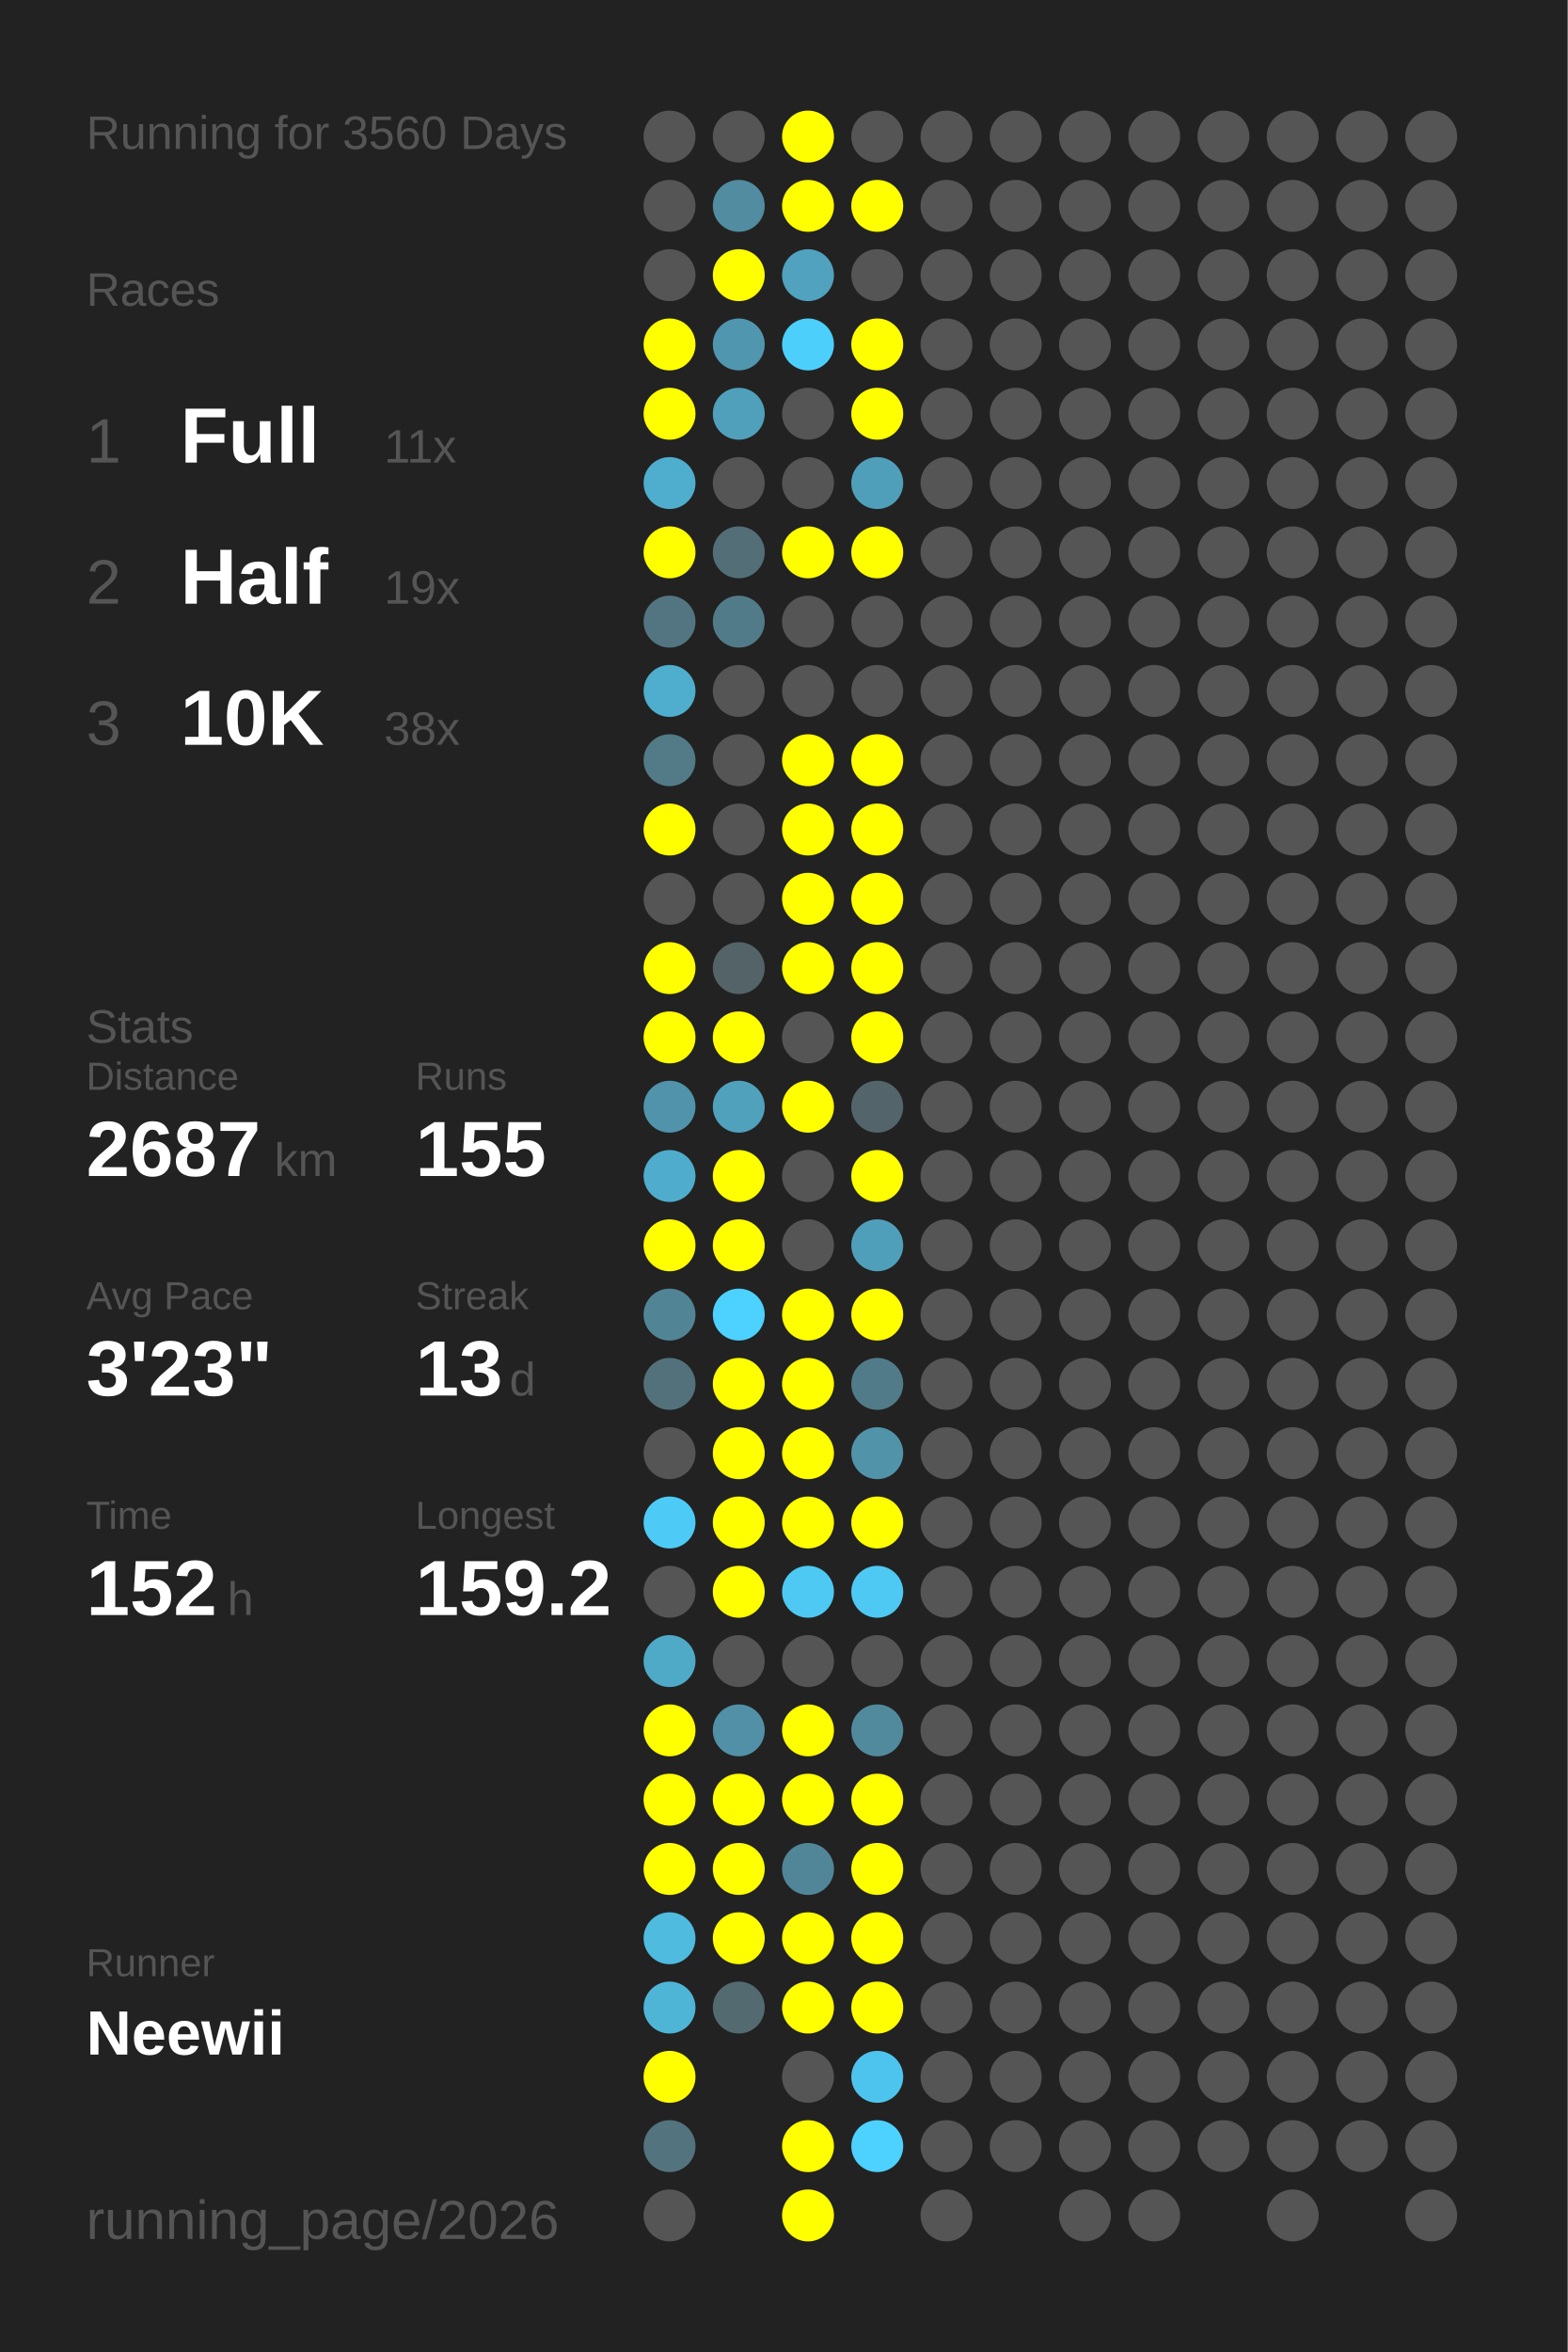
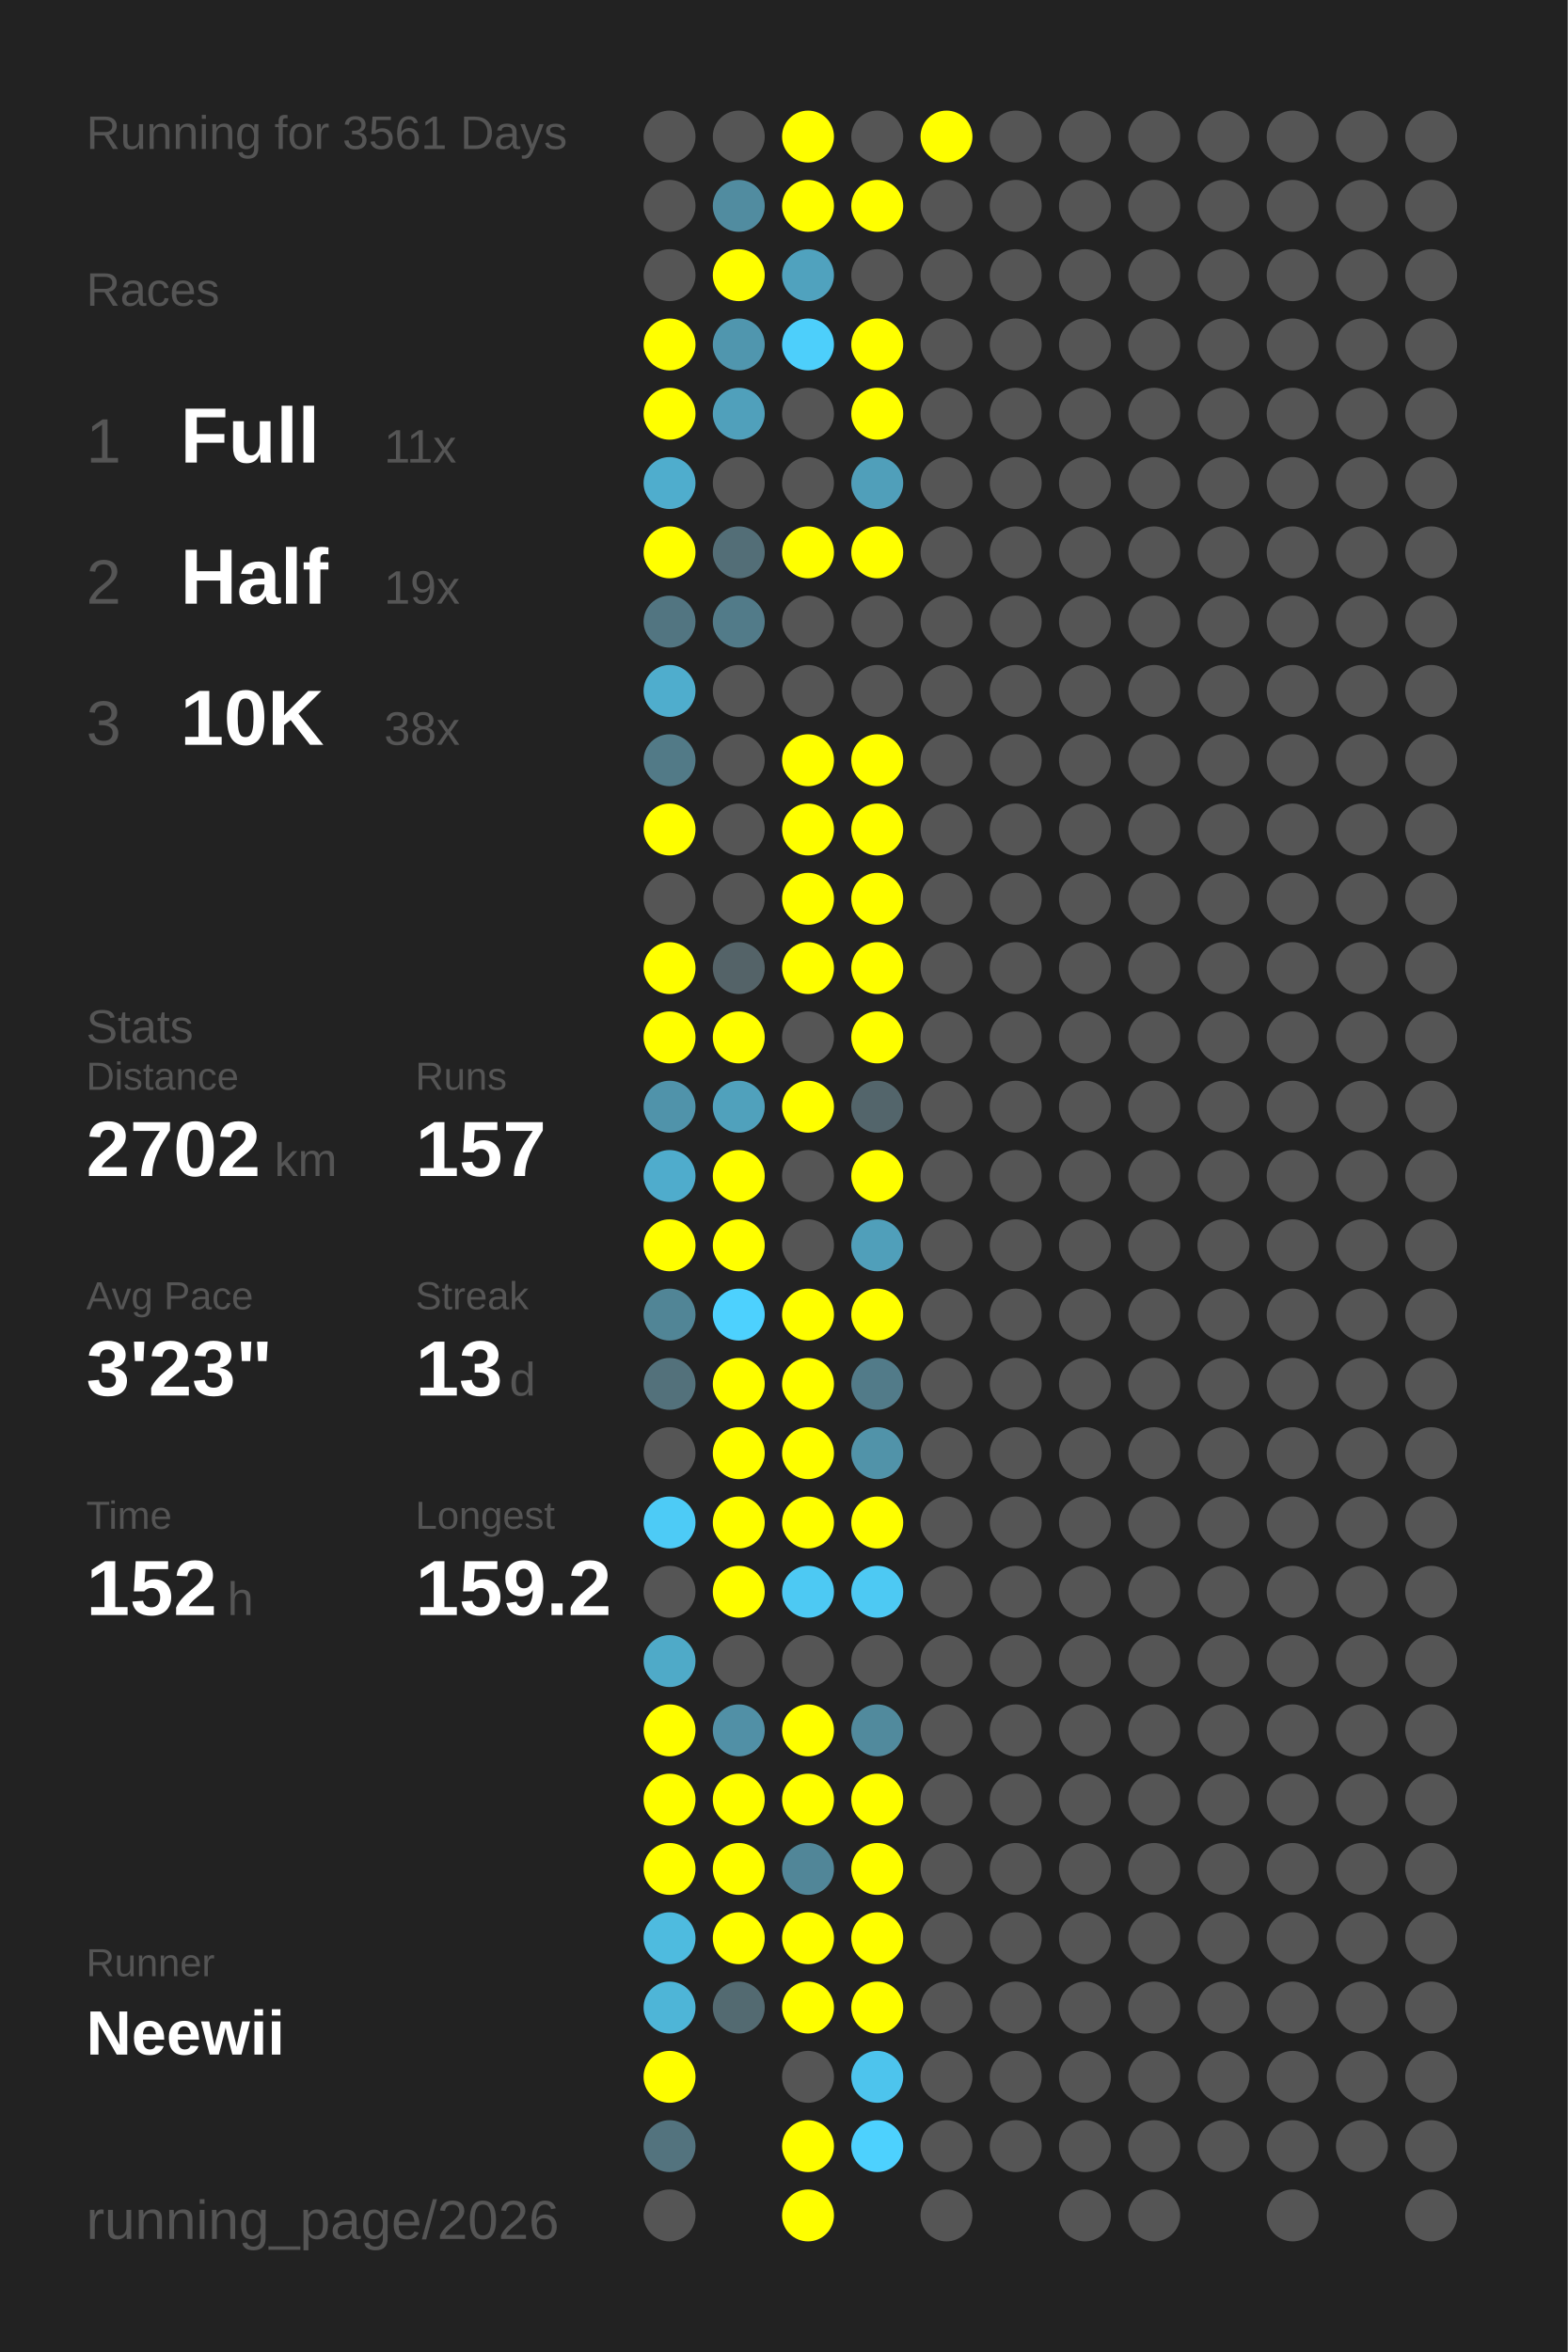
<svg xmlns="http://www.w3.org/2000/svg" baseProfile="full" height="300mm" version="1.1" viewBox="0,0,200,300" width="200mm">
  <defs />
  <rect fill="#222222" height="300" width="200" x="0" y="0" />
-   <text fill="#555555" style="font-size:6px; font-family:Arial;" x="11" y="19">Running for 3560 Days</text>
+   <text fill="#555555" style="font-size:6px; font-family:Arial;" x="11" y="19">Running for 3561 Days</text>
  <text fill="#555555" style="font-size:6px; font-family:Arial;" x="11" y="39">Races</text>
  <text fill="#555555" style="font-size:8px; font-family:Arial;" x="11" y="59">1</text>
  <text fill="#FFFFFF" style="font-size:10px; font-family:Arial; font-weight:bold;" x="23" y="59">Full</text>
  <text fill="#555555" style="font-size:6px; font-family:Arial;" x="49" y="59">11x</text>
  <text fill="#555555" style="font-size:8px; font-family:Arial;" x="11" y="77">2</text>
  <text fill="#FFFFFF" style="font-size:10px; font-family:Arial; font-weight:bold;" x="23" y="77">Half</text>
  <text fill="#555555" style="font-size:6px; font-family:Arial;" x="49" y="77">19x</text>
  <text fill="#555555" style="font-size:8px; font-family:Arial;" x="11" y="95">3</text>
  <text fill="#FFFFFF" style="font-size:10px; font-family:Arial; font-weight:bold;" x="23" y="95">10K</text>
  <text fill="#555555" style="font-size:6px; font-family:Arial;" x="49" y="95">38x</text>
  <text fill="#555555" style="font-size:6px; font-family:Arial;" x="11" y="133">Stats</text>
  <text fill="#555555" style="font-size:5px; font-family:Arial;" x="11" y="139">Distance</text>
-   <text fill="#FFFFFF" style="font-size:10px; font-family:Arial; font-weight:bold;" x="11" y="150">2687</text>
+   <text fill="#FFFFFF" style="font-size:10px; font-family:Arial; font-weight:bold;" x="11" y="150">2702</text>
  <text fill="#555555" style="font-size:6px; font-family:Arial;" x="35" y="150">km</text>
  <text fill="#555555" style="font-size:5px; font-family:Arial;" x="53" y="139">Runs</text>
-   <text fill="#FFFFFF" style="font-size:10px; font-family:Arial; font-weight:bold;" x="53" y="150">155</text>
+   <text fill="#FFFFFF" style="font-size:10px; font-family:Arial; font-weight:bold;" x="53" y="150">157</text>
  <text fill="#555555" style="font-size:5px; font-family:Arial;" x="11" y="167">Avg Pace</text>
  <text fill="#FFFFFF" style="font-size:10px; font-family:Arial; font-weight:bold;" x="11" y="178">3'23"</text>
  <text fill="#555555" style="font-size:5px; font-family:Arial;" x="53" y="167">Streak</text>
  <text fill="#FFFFFF" style="font-size:10px; font-family:Arial; font-weight:bold;" x="53" y="178">13</text>
  <text fill="#555555" style="font-size:6px; font-family:Arial;" x="65" y="178">d</text>
  <text fill="#555555" style="font-size:5px; font-family:Arial;" x="11" y="195">Time</text>
  <text fill="#FFFFFF" style="font-size:10px; font-family:Arial; font-weight:bold;" x="11" y="206">152</text>
  <text fill="#555555" style="font-size:6px; font-family:Arial;" x="29" y="206">h</text>
  <text fill="#555555" style="font-size:5px; font-family:Arial;" x="53" y="195">Longest</text>
  <text fill="#FFFFFF" style="font-size:10px; font-family:Arial; font-weight:bold;" x="53" y="206">159.2</text>
  <text fill="#555555" style="font-size:5px; font-family:Arial;" x="11" y="252.065">Runner</text>
  <text fill="#FFFFFF" style="font-size:8px; font-family:Arial; font-weight:bold;" x="11" y="262.065">Neewii</text>
  <text fill="#555555" style="font-size:7px; font-family:Arial;" x="11" y="285.581">running_page/2026</text>
  <circle cx="85.417" cy="17.419" fill="#555555" r="3.312" />
  <circle cx="85.417" cy="26.258" fill="#555555" r="3.312" />
  <circle cx="85.417" cy="35.097" fill="#555555" r="3.312" />
  <circle cx="85.417" cy="43.935" fill="#FFFF00" r="3.312" />
  <circle cx="85.417" cy="52.774" fill="#FFFF00" r="3.312" />
  <circle cx="85.417" cy="61.613" fill="#4fadcd" r="3.312" />
  <circle cx="85.417" cy="70.452" fill="#FFFF00" r="3.312" />
  <circle cx="85.417" cy="79.29" fill="#527581" r="3.312" />
  <circle cx="85.417" cy="88.129" fill="#4fadcd" r="3.312" />
  <circle cx="85.417" cy="96.968" fill="#527a87" r="3.312" />
  <circle cx="85.417" cy="105.806" fill="#FFFF00" r="3.312" />
  <circle cx="85.417" cy="114.645" fill="#555555" r="3.312" />
  <circle cx="85.417" cy="123.484" fill="#FFFF00" r="3.312" />
  <circle cx="85.417" cy="132.323" fill="#FFFF00" r="3.312" />
  <circle cx="85.417" cy="141.161" fill="#5093aa" r="3.312" />
  <circle cx="85.417" cy="150" fill="#4faccc" r="3.312" />
  <circle cx="85.417" cy="158.839" fill="#FFFF00" r="3.312" />
  <circle cx="85.417" cy="167.677" fill="#518596" r="3.312" />
  <circle cx="85.417" cy="176.516" fill="#53717b" r="3.312" />
  <circle cx="85.417" cy="185.355" fill="#555555" r="3.312" />
  <circle cx="85.417" cy="194.194" fill="#4dcbf6" r="3.312" />
  <circle cx="85.417" cy="203.032" fill="#555555" r="3.312" />
  <circle cx="85.417" cy="211.871" fill="#4faac8" r="3.312" />
  <circle cx="85.417" cy="220.71" fill="#FFFF00" r="3.312" />
  <circle cx="85.417" cy="229.548" fill="#FFFF00" r="3.312" />
  <circle cx="85.417" cy="238.387" fill="#FFFF00" r="3.312" />
  <circle cx="85.417" cy="247.226" fill="#4ebbdf" r="3.312" />
  <circle cx="85.417" cy="256.065" fill="#4eb5d7" r="3.312" />
  <circle cx="85.417" cy="264.903" fill="#FFFF00" r="3.312" />
  <circle cx="85.417" cy="273.742" fill="#53737e" r="3.312" />
  <circle cx="85.417" cy="282.581" fill="#555555" r="3.312" />
  <circle cx="94.25" cy="17.419" fill="#555555" r="3.312" />
  <circle cx="94.25" cy="26.258" fill="#518ca0" r="3.312" />
  <circle cx="94.25" cy="35.097" fill="#FFFF00" r="3.312" />
  <circle cx="94.25" cy="43.935" fill="#5096ae" r="3.312" />
  <circle cx="94.25" cy="52.774" fill="#50a0bb" r="3.312" />
  <circle cx="94.25" cy="61.613" fill="#555555" r="3.312" />
  <circle cx="94.25" cy="70.452" fill="#536e77" r="3.312" />
  <circle cx="94.25" cy="79.29" fill="#527b89" r="3.312" />
  <circle cx="94.25" cy="88.129" fill="#555555" r="3.312" />
  <circle cx="94.25" cy="96.968" fill="#555555" r="3.312" />
  <circle cx="94.25" cy="105.806" fill="#555555" r="3.312" />
  <circle cx="94.25" cy="114.645" fill="#555555" r="3.312" />
  <circle cx="94.25" cy="123.484" fill="#546368" r="3.312" />
  <circle cx="94.25" cy="132.323" fill="#FFFF00" r="3.312" />
  <circle cx="94.25" cy="141.161" fill="#50a1bc" r="3.312" />
  <circle cx="94.25" cy="150" fill="#FFFF00" r="3.312" />
  <circle cx="94.25" cy="158.839" fill="#FFFF00" r="3.312" />
  <circle cx="94.25" cy="167.677" fill="#4dd1fe" r="3.312" />
  <circle cx="94.25" cy="176.516" fill="#FFFF00" r="3.312" />
  <circle cx="94.25" cy="185.355" fill="#FFFF00" r="3.312" />
  <circle cx="94.25" cy="194.194" fill="#FFFF00" r="3.312" />
  <circle cx="94.25" cy="203.032" fill="#FFFF00" r="3.312" />
  <circle cx="94.25" cy="211.871" fill="#555555" r="3.312" />
  <circle cx="94.25" cy="220.71" fill="#5190a6" r="3.312" />
  <circle cx="94.25" cy="229.548" fill="#FFFF00" r="3.312" />
  <circle cx="94.25" cy="238.387" fill="#FFFF00" r="3.312" />
  <circle cx="94.25" cy="247.226" fill="#FFFF00" r="3.312" />
  <circle cx="94.25" cy="256.065" fill="#536a71" r="3.312" />
  <circle cx="103.083" cy="17.419" fill="#FFFF00" r="3.312" />
  <circle cx="103.083" cy="26.258" fill="#FFFF00" r="3.312" />
  <circle cx="103.083" cy="35.097" fill="#50a2be" r="3.312" />
  <circle cx="103.083" cy="43.935" fill="#4dcffb" r="3.312" />
  <circle cx="103.083" cy="52.774" fill="#555555" r="3.312" />
  <circle cx="103.083" cy="61.613" fill="#555555" r="3.312" />
  <circle cx="103.083" cy="70.452" fill="#FFFF00" r="3.312" />
  <circle cx="103.083" cy="79.29" fill="#555555" r="3.312" />
  <circle cx="103.083" cy="88.129" fill="#555555" r="3.312" />
  <circle cx="103.083" cy="96.968" fill="#FFFF00" r="3.312" />
  <circle cx="103.083" cy="105.806" fill="#FFFF00" r="3.312" />
  <circle cx="103.083" cy="114.645" fill="#FFFF00" r="3.312" />
  <circle cx="103.083" cy="123.484" fill="#FFFF00" r="3.312" />
  <circle cx="103.083" cy="132.323" fill="#555555" r="3.312" />
  <circle cx="103.083" cy="141.161" fill="#FFFF00" r="3.312" />
  <circle cx="103.083" cy="150" fill="#555555" r="3.312" />
  <circle cx="103.083" cy="158.839" fill="#555555" r="3.312" />
  <circle cx="103.083" cy="167.677" fill="#FFFF00" r="3.312" />
  <circle cx="103.083" cy="176.516" fill="#FFFF00" r="3.312" />
  <circle cx="103.083" cy="185.355" fill="#FFFF00" r="3.312" />
  <circle cx="103.083" cy="194.194" fill="#FFFF00" r="3.312" />
  <circle cx="103.083" cy="203.032" fill="#4dc9f3" r="3.312" />
  <circle cx="103.083" cy="211.871" fill="#555555" r="3.312" />
  <circle cx="103.083" cy="220.71" fill="#FFFF00" r="3.312" />
  <circle cx="103.083" cy="229.548" fill="#FFFF00" r="3.312" />
  <circle cx="103.083" cy="238.387" fill="#518698" r="3.312" />
  <circle cx="103.083" cy="247.226" fill="#FFFF00" r="3.312" />
  <circle cx="103.083" cy="256.065" fill="#FFFF00" r="3.312" />
  <circle cx="103.083" cy="264.903" fill="#555555" r="3.312" />
  <circle cx="103.083" cy="273.742" fill="#FFFF00" r="3.312" />
  <circle cx="103.083" cy="282.581" fill="#FFFF00" r="3.312" />
  <circle cx="111.917" cy="17.419" fill="#555555" r="3.312" />
  <circle cx="111.917" cy="26.258" fill="#FFFF00" r="3.312" />
  <circle cx="111.917" cy="35.097" fill="#555555" r="3.312" />
  <circle cx="111.917" cy="43.935" fill="#FFFF00" r="3.312" />
  <circle cx="111.917" cy="52.774" fill="#FFFF00" r="3.312" />
  <circle cx="111.917" cy="61.613" fill="#509fba" r="3.312" />
  <circle cx="111.917" cy="70.452" fill="#FFFF00" r="3.312" />
  <circle cx="111.917" cy="79.29" fill="#555555" r="3.312" />
  <circle cx="111.917" cy="88.129" fill="#555555" r="3.312" />
  <circle cx="111.917" cy="96.968" fill="#FFFF00" r="3.312" />
  <circle cx="111.917" cy="105.806" fill="#FFFF00" r="3.312" />
  <circle cx="111.917" cy="114.645" fill="#FFFF00" r="3.312" />
  <circle cx="111.917" cy="123.484" fill="#FFFF00" r="3.312" />
  <circle cx="111.917" cy="132.323" fill="#FFFF00" r="3.312" />
  <circle cx="111.917" cy="141.161" fill="#53656b" r="3.312" />
  <circle cx="111.917" cy="150" fill="#FFFF00" r="3.312" />
  <circle cx="111.917" cy="158.839" fill="#509fba" r="3.312" />
  <circle cx="111.917" cy="167.677" fill="#FFFF00" r="3.312" />
  <circle cx="111.917" cy="176.516" fill="#527b89" r="3.312" />
  <circle cx="111.917" cy="185.355" fill="#5193a9" r="3.312" />
  <circle cx="111.917" cy="194.194" fill="#FFFF00" r="3.312" />
  <circle cx="111.917" cy="203.032" fill="#4dc9f3" r="3.312" />
  <circle cx="111.917" cy="211.871" fill="#555555" r="3.312" />
  <circle cx="111.917" cy="220.71" fill="#518a9d" r="3.312" />
  <circle cx="111.917" cy="229.548" fill="#FFFF00" r="3.312" />
  <circle cx="111.917" cy="238.387" fill="#FFFF00" r="3.312" />
  <circle cx="111.917" cy="247.226" fill="#FFFF00" r="3.312" />
  <circle cx="111.917" cy="256.065" fill="#FFFF00" r="3.312" />
  <circle cx="111.917" cy="264.903" fill="#4dc4ed" r="3.312" />
  <circle cx="111.917" cy="273.742" fill="#4dd1fe" r="3.312" />
-   <circle cx="120.75" cy="17.419" fill="#555555" r="3.312" />
+   <circle cx="120.75" cy="17.419" fill="#FFFF00" r="3.312" />
  <circle cx="120.75" cy="26.258" fill="#555555" r="3.312" />
  <circle cx="120.75" cy="35.097" fill="#555555" r="3.312" />
  <circle cx="120.75" cy="43.935" fill="#555555" r="3.312" />
  <circle cx="120.75" cy="52.774" fill="#555555" r="3.312" />
  <circle cx="120.75" cy="61.613" fill="#555555" r="3.312" />
  <circle cx="120.75" cy="70.452" fill="#555555" r="3.312" />
  <circle cx="120.75" cy="79.29" fill="#555555" r="3.312" />
  <circle cx="120.75" cy="88.129" fill="#555555" r="3.312" />
  <circle cx="120.75" cy="96.968" fill="#555555" r="3.312" />
  <circle cx="120.75" cy="105.806" fill="#555555" r="3.312" />
  <circle cx="120.75" cy="114.645" fill="#555555" r="3.312" />
  <circle cx="120.75" cy="123.484" fill="#555555" r="3.312" />
  <circle cx="120.75" cy="132.323" fill="#555555" r="3.312" />
  <circle cx="120.75" cy="141.161" fill="#555555" r="3.312" />
  <circle cx="120.75" cy="150" fill="#555555" r="3.312" />
  <circle cx="120.75" cy="158.839" fill="#555555" r="3.312" />
  <circle cx="120.75" cy="167.677" fill="#555555" r="3.312" />
  <circle cx="120.75" cy="176.516" fill="#555555" r="3.312" />
  <circle cx="120.75" cy="185.355" fill="#555555" r="3.312" />
  <circle cx="120.75" cy="194.194" fill="#555555" r="3.312" />
  <circle cx="120.75" cy="203.032" fill="#555555" r="3.312" />
  <circle cx="120.75" cy="211.871" fill="#555555" r="3.312" />
  <circle cx="120.75" cy="220.71" fill="#555555" r="3.312" />
  <circle cx="120.75" cy="229.548" fill="#555555" r="3.312" />
  <circle cx="120.75" cy="238.387" fill="#555555" r="3.312" />
  <circle cx="120.75" cy="247.226" fill="#555555" r="3.312" />
  <circle cx="120.75" cy="256.065" fill="#555555" r="3.312" />
  <circle cx="120.75" cy="264.903" fill="#555555" r="3.312" />
  <circle cx="120.75" cy="273.742" fill="#555555" r="3.312" />
  <circle cx="120.75" cy="282.581" fill="#555555" r="3.312" />
  <circle cx="129.583" cy="17.419" fill="#555555" r="3.312" />
  <circle cx="129.583" cy="26.258" fill="#555555" r="3.312" />
  <circle cx="129.583" cy="35.097" fill="#555555" r="3.312" />
  <circle cx="129.583" cy="43.935" fill="#555555" r="3.312" />
  <circle cx="129.583" cy="52.774" fill="#555555" r="3.312" />
  <circle cx="129.583" cy="61.613" fill="#555555" r="3.312" />
  <circle cx="129.583" cy="70.452" fill="#555555" r="3.312" />
  <circle cx="129.583" cy="79.29" fill="#555555" r="3.312" />
  <circle cx="129.583" cy="88.129" fill="#555555" r="3.312" />
  <circle cx="129.583" cy="96.968" fill="#555555" r="3.312" />
  <circle cx="129.583" cy="105.806" fill="#555555" r="3.312" />
  <circle cx="129.583" cy="114.645" fill="#555555" r="3.312" />
  <circle cx="129.583" cy="123.484" fill="#555555" r="3.312" />
  <circle cx="129.583" cy="132.323" fill="#555555" r="3.312" />
  <circle cx="129.583" cy="141.161" fill="#555555" r="3.312" />
  <circle cx="129.583" cy="150" fill="#555555" r="3.312" />
  <circle cx="129.583" cy="158.839" fill="#555555" r="3.312" />
  <circle cx="129.583" cy="167.677" fill="#555555" r="3.312" />
  <circle cx="129.583" cy="176.516" fill="#555555" r="3.312" />
  <circle cx="129.583" cy="185.355" fill="#555555" r="3.312" />
  <circle cx="129.583" cy="194.194" fill="#555555" r="3.312" />
  <circle cx="129.583" cy="203.032" fill="#555555" r="3.312" />
  <circle cx="129.583" cy="211.871" fill="#555555" r="3.312" />
  <circle cx="129.583" cy="220.71" fill="#555555" r="3.312" />
  <circle cx="129.583" cy="229.548" fill="#555555" r="3.312" />
  <circle cx="129.583" cy="238.387" fill="#555555" r="3.312" />
  <circle cx="129.583" cy="247.226" fill="#555555" r="3.312" />
  <circle cx="129.583" cy="256.065" fill="#555555" r="3.312" />
  <circle cx="129.583" cy="264.903" fill="#555555" r="3.312" />
  <circle cx="129.583" cy="273.742" fill="#555555" r="3.312" />
  <circle cx="138.417" cy="17.419" fill="#555555" r="3.312" />
  <circle cx="138.417" cy="26.258" fill="#555555" r="3.312" />
  <circle cx="138.417" cy="35.097" fill="#555555" r="3.312" />
  <circle cx="138.417" cy="43.935" fill="#555555" r="3.312" />
  <circle cx="138.417" cy="52.774" fill="#555555" r="3.312" />
  <circle cx="138.417" cy="61.613" fill="#555555" r="3.312" />
  <circle cx="138.417" cy="70.452" fill="#555555" r="3.312" />
  <circle cx="138.417" cy="79.29" fill="#555555" r="3.312" />
  <circle cx="138.417" cy="88.129" fill="#555555" r="3.312" />
  <circle cx="138.417" cy="96.968" fill="#555555" r="3.312" />
  <circle cx="138.417" cy="105.806" fill="#555555" r="3.312" />
  <circle cx="138.417" cy="114.645" fill="#555555" r="3.312" />
  <circle cx="138.417" cy="123.484" fill="#555555" r="3.312" />
  <circle cx="138.417" cy="132.323" fill="#555555" r="3.312" />
  <circle cx="138.417" cy="141.161" fill="#555555" r="3.312" />
  <circle cx="138.417" cy="150" fill="#555555" r="3.312" />
  <circle cx="138.417" cy="158.839" fill="#555555" r="3.312" />
  <circle cx="138.417" cy="167.677" fill="#555555" r="3.312" />
  <circle cx="138.417" cy="176.516" fill="#555555" r="3.312" />
  <circle cx="138.417" cy="185.355" fill="#555555" r="3.312" />
  <circle cx="138.417" cy="194.194" fill="#555555" r="3.312" />
  <circle cx="138.417" cy="203.032" fill="#555555" r="3.312" />
  <circle cx="138.417" cy="211.871" fill="#555555" r="3.312" />
  <circle cx="138.417" cy="220.71" fill="#555555" r="3.312" />
  <circle cx="138.417" cy="229.548" fill="#555555" r="3.312" />
  <circle cx="138.417" cy="238.387" fill="#555555" r="3.312" />
  <circle cx="138.417" cy="247.226" fill="#555555" r="3.312" />
  <circle cx="138.417" cy="256.065" fill="#555555" r="3.312" />
  <circle cx="138.417" cy="264.903" fill="#555555" r="3.312" />
  <circle cx="138.417" cy="273.742" fill="#555555" r="3.312" />
  <circle cx="138.417" cy="282.581" fill="#555555" r="3.312" />
  <circle cx="147.25" cy="17.419" fill="#555555" r="3.312" />
  <circle cx="147.25" cy="26.258" fill="#555555" r="3.312" />
  <circle cx="147.25" cy="35.097" fill="#555555" r="3.312" />
  <circle cx="147.25" cy="43.935" fill="#555555" r="3.312" />
  <circle cx="147.25" cy="52.774" fill="#555555" r="3.312" />
  <circle cx="147.25" cy="61.613" fill="#555555" r="3.312" />
  <circle cx="147.25" cy="70.452" fill="#555555" r="3.312" />
  <circle cx="147.25" cy="79.29" fill="#555555" r="3.312" />
  <circle cx="147.25" cy="88.129" fill="#555555" r="3.312" />
  <circle cx="147.25" cy="96.968" fill="#555555" r="3.312" />
  <circle cx="147.25" cy="105.806" fill="#555555" r="3.312" />
  <circle cx="147.25" cy="114.645" fill="#555555" r="3.312" />
  <circle cx="147.25" cy="123.484" fill="#555555" r="3.312" />
  <circle cx="147.25" cy="132.323" fill="#555555" r="3.312" />
  <circle cx="147.25" cy="141.161" fill="#555555" r="3.312" />
  <circle cx="147.25" cy="150" fill="#555555" r="3.312" />
  <circle cx="147.25" cy="158.839" fill="#555555" r="3.312" />
  <circle cx="147.25" cy="167.677" fill="#555555" r="3.312" />
  <circle cx="147.25" cy="176.516" fill="#555555" r="3.312" />
  <circle cx="147.25" cy="185.355" fill="#555555" r="3.312" />
  <circle cx="147.25" cy="194.194" fill="#555555" r="3.312" />
  <circle cx="147.25" cy="203.032" fill="#555555" r="3.312" />
  <circle cx="147.25" cy="211.871" fill="#555555" r="3.312" />
  <circle cx="147.25" cy="220.71" fill="#555555" r="3.312" />
  <circle cx="147.25" cy="229.548" fill="#555555" r="3.312" />
  <circle cx="147.25" cy="238.387" fill="#555555" r="3.312" />
  <circle cx="147.25" cy="247.226" fill="#555555" r="3.312" />
  <circle cx="147.25" cy="256.065" fill="#555555" r="3.312" />
  <circle cx="147.25" cy="264.903" fill="#555555" r="3.312" />
  <circle cx="147.25" cy="273.742" fill="#555555" r="3.312" />
  <circle cx="147.25" cy="282.581" fill="#555555" r="3.312" />
  <circle cx="156.083" cy="17.419" fill="#555555" r="3.312" />
  <circle cx="156.083" cy="26.258" fill="#555555" r="3.312" />
  <circle cx="156.083" cy="35.097" fill="#555555" r="3.312" />
  <circle cx="156.083" cy="43.935" fill="#555555" r="3.312" />
  <circle cx="156.083" cy="52.774" fill="#555555" r="3.312" />
  <circle cx="156.083" cy="61.613" fill="#555555" r="3.312" />
  <circle cx="156.083" cy="70.452" fill="#555555" r="3.312" />
  <circle cx="156.083" cy="79.29" fill="#555555" r="3.312" />
  <circle cx="156.083" cy="88.129" fill="#555555" r="3.312" />
  <circle cx="156.083" cy="96.968" fill="#555555" r="3.312" />
  <circle cx="156.083" cy="105.806" fill="#555555" r="3.312" />
  <circle cx="156.083" cy="114.645" fill="#555555" r="3.312" />
  <circle cx="156.083" cy="123.484" fill="#555555" r="3.312" />
  <circle cx="156.083" cy="132.323" fill="#555555" r="3.312" />
  <circle cx="156.083" cy="141.161" fill="#555555" r="3.312" />
  <circle cx="156.083" cy="150" fill="#555555" r="3.312" />
  <circle cx="156.083" cy="158.839" fill="#555555" r="3.312" />
  <circle cx="156.083" cy="167.677" fill="#555555" r="3.312" />
  <circle cx="156.083" cy="176.516" fill="#555555" r="3.312" />
  <circle cx="156.083" cy="185.355" fill="#555555" r="3.312" />
  <circle cx="156.083" cy="194.194" fill="#555555" r="3.312" />
  <circle cx="156.083" cy="203.032" fill="#555555" r="3.312" />
  <circle cx="156.083" cy="211.871" fill="#555555" r="3.312" />
  <circle cx="156.083" cy="220.71" fill="#555555" r="3.312" />
  <circle cx="156.083" cy="229.548" fill="#555555" r="3.312" />
  <circle cx="156.083" cy="238.387" fill="#555555" r="3.312" />
  <circle cx="156.083" cy="247.226" fill="#555555" r="3.312" />
  <circle cx="156.083" cy="256.065" fill="#555555" r="3.312" />
  <circle cx="156.083" cy="264.903" fill="#555555" r="3.312" />
  <circle cx="156.083" cy="273.742" fill="#555555" r="3.312" />
  <circle cx="164.917" cy="17.419" fill="#555555" r="3.312" />
  <circle cx="164.917" cy="26.258" fill="#555555" r="3.312" />
  <circle cx="164.917" cy="35.097" fill="#555555" r="3.312" />
  <circle cx="164.917" cy="43.935" fill="#555555" r="3.312" />
  <circle cx="164.917" cy="52.774" fill="#555555" r="3.312" />
  <circle cx="164.917" cy="61.613" fill="#555555" r="3.312" />
  <circle cx="164.917" cy="70.452" fill="#555555" r="3.312" />
  <circle cx="164.917" cy="79.29" fill="#555555" r="3.312" />
  <circle cx="164.917" cy="88.129" fill="#555555" r="3.312" />
  <circle cx="164.917" cy="96.968" fill="#555555" r="3.312" />
  <circle cx="164.917" cy="105.806" fill="#555555" r="3.312" />
  <circle cx="164.917" cy="114.645" fill="#555555" r="3.312" />
  <circle cx="164.917" cy="123.484" fill="#555555" r="3.312" />
  <circle cx="164.917" cy="132.323" fill="#555555" r="3.312" />
  <circle cx="164.917" cy="141.161" fill="#555555" r="3.312" />
  <circle cx="164.917" cy="150" fill="#555555" r="3.312" />
  <circle cx="164.917" cy="158.839" fill="#555555" r="3.312" />
  <circle cx="164.917" cy="167.677" fill="#555555" r="3.312" />
  <circle cx="164.917" cy="176.516" fill="#555555" r="3.312" />
  <circle cx="164.917" cy="185.355" fill="#555555" r="3.312" />
  <circle cx="164.917" cy="194.194" fill="#555555" r="3.312" />
  <circle cx="164.917" cy="203.032" fill="#555555" r="3.312" />
  <circle cx="164.917" cy="211.871" fill="#555555" r="3.312" />
  <circle cx="164.917" cy="220.71" fill="#555555" r="3.312" />
  <circle cx="164.917" cy="229.548" fill="#555555" r="3.312" />
  <circle cx="164.917" cy="238.387" fill="#555555" r="3.312" />
  <circle cx="164.917" cy="247.226" fill="#555555" r="3.312" />
  <circle cx="164.917" cy="256.065" fill="#555555" r="3.312" />
  <circle cx="164.917" cy="264.903" fill="#555555" r="3.312" />
  <circle cx="164.917" cy="273.742" fill="#555555" r="3.312" />
  <circle cx="164.917" cy="282.581" fill="#555555" r="3.312" />
  <circle cx="173.75" cy="17.419" fill="#555555" r="3.312" />
  <circle cx="173.75" cy="26.258" fill="#555555" r="3.312" />
  <circle cx="173.75" cy="35.097" fill="#555555" r="3.312" />
  <circle cx="173.75" cy="43.935" fill="#555555" r="3.312" />
  <circle cx="173.75" cy="52.774" fill="#555555" r="3.312" />
  <circle cx="173.75" cy="61.613" fill="#555555" r="3.312" />
  <circle cx="173.75" cy="70.452" fill="#555555" r="3.312" />
  <circle cx="173.75" cy="79.29" fill="#555555" r="3.312" />
  <circle cx="173.75" cy="88.129" fill="#555555" r="3.312" />
  <circle cx="173.75" cy="96.968" fill="#555555" r="3.312" />
  <circle cx="173.75" cy="105.806" fill="#555555" r="3.312" />
  <circle cx="173.75" cy="114.645" fill="#555555" r="3.312" />
  <circle cx="173.75" cy="123.484" fill="#555555" r="3.312" />
  <circle cx="173.75" cy="132.323" fill="#555555" r="3.312" />
  <circle cx="173.75" cy="141.161" fill="#555555" r="3.312" />
  <circle cx="173.75" cy="150" fill="#555555" r="3.312" />
  <circle cx="173.75" cy="158.839" fill="#555555" r="3.312" />
  <circle cx="173.75" cy="167.677" fill="#555555" r="3.312" />
  <circle cx="173.75" cy="176.516" fill="#555555" r="3.312" />
  <circle cx="173.75" cy="185.355" fill="#555555" r="3.312" />
  <circle cx="173.75" cy="194.194" fill="#555555" r="3.312" />
  <circle cx="173.75" cy="203.032" fill="#555555" r="3.312" />
  <circle cx="173.75" cy="211.871" fill="#555555" r="3.312" />
  <circle cx="173.75" cy="220.71" fill="#555555" r="3.312" />
  <circle cx="173.75" cy="229.548" fill="#555555" r="3.312" />
  <circle cx="173.75" cy="238.387" fill="#555555" r="3.312" />
  <circle cx="173.75" cy="247.226" fill="#555555" r="3.312" />
  <circle cx="173.75" cy="256.065" fill="#555555" r="3.312" />
  <circle cx="173.75" cy="264.903" fill="#555555" r="3.312" />
  <circle cx="173.75" cy="273.742" fill="#555555" r="3.312" />
  <circle cx="182.583" cy="17.419" fill="#555555" r="3.312" />
  <circle cx="182.583" cy="26.258" fill="#555555" r="3.312" />
  <circle cx="182.583" cy="35.097" fill="#555555" r="3.312" />
  <circle cx="182.583" cy="43.935" fill="#555555" r="3.312" />
  <circle cx="182.583" cy="52.774" fill="#555555" r="3.312" />
  <circle cx="182.583" cy="61.613" fill="#555555" r="3.312" />
  <circle cx="182.583" cy="70.452" fill="#555555" r="3.312" />
  <circle cx="182.583" cy="79.29" fill="#555555" r="3.312" />
  <circle cx="182.583" cy="88.129" fill="#555555" r="3.312" />
  <circle cx="182.583" cy="96.968" fill="#555555" r="3.312" />
  <circle cx="182.583" cy="105.806" fill="#555555" r="3.312" />
  <circle cx="182.583" cy="114.645" fill="#555555" r="3.312" />
  <circle cx="182.583" cy="123.484" fill="#555555" r="3.312" />
  <circle cx="182.583" cy="132.323" fill="#555555" r="3.312" />
  <circle cx="182.583" cy="141.161" fill="#555555" r="3.312" />
  <circle cx="182.583" cy="150" fill="#555555" r="3.312" />
  <circle cx="182.583" cy="158.839" fill="#555555" r="3.312" />
  <circle cx="182.583" cy="167.677" fill="#555555" r="3.312" />
  <circle cx="182.583" cy="176.516" fill="#555555" r="3.312" />
  <circle cx="182.583" cy="185.355" fill="#555555" r="3.312" />
  <circle cx="182.583" cy="194.194" fill="#555555" r="3.312" />
  <circle cx="182.583" cy="203.032" fill="#555555" r="3.312" />
  <circle cx="182.583" cy="211.871" fill="#555555" r="3.312" />
  <circle cx="182.583" cy="220.71" fill="#555555" r="3.312" />
  <circle cx="182.583" cy="229.548" fill="#555555" r="3.312" />
  <circle cx="182.583" cy="238.387" fill="#555555" r="3.312" />
  <circle cx="182.583" cy="247.226" fill="#555555" r="3.312" />
  <circle cx="182.583" cy="256.065" fill="#555555" r="3.312" />
  <circle cx="182.583" cy="264.903" fill="#555555" r="3.312" />
  <circle cx="182.583" cy="273.742" fill="#555555" r="3.312" />
  <circle cx="182.583" cy="282.581" fill="#555555" r="3.312" />
</svg>
